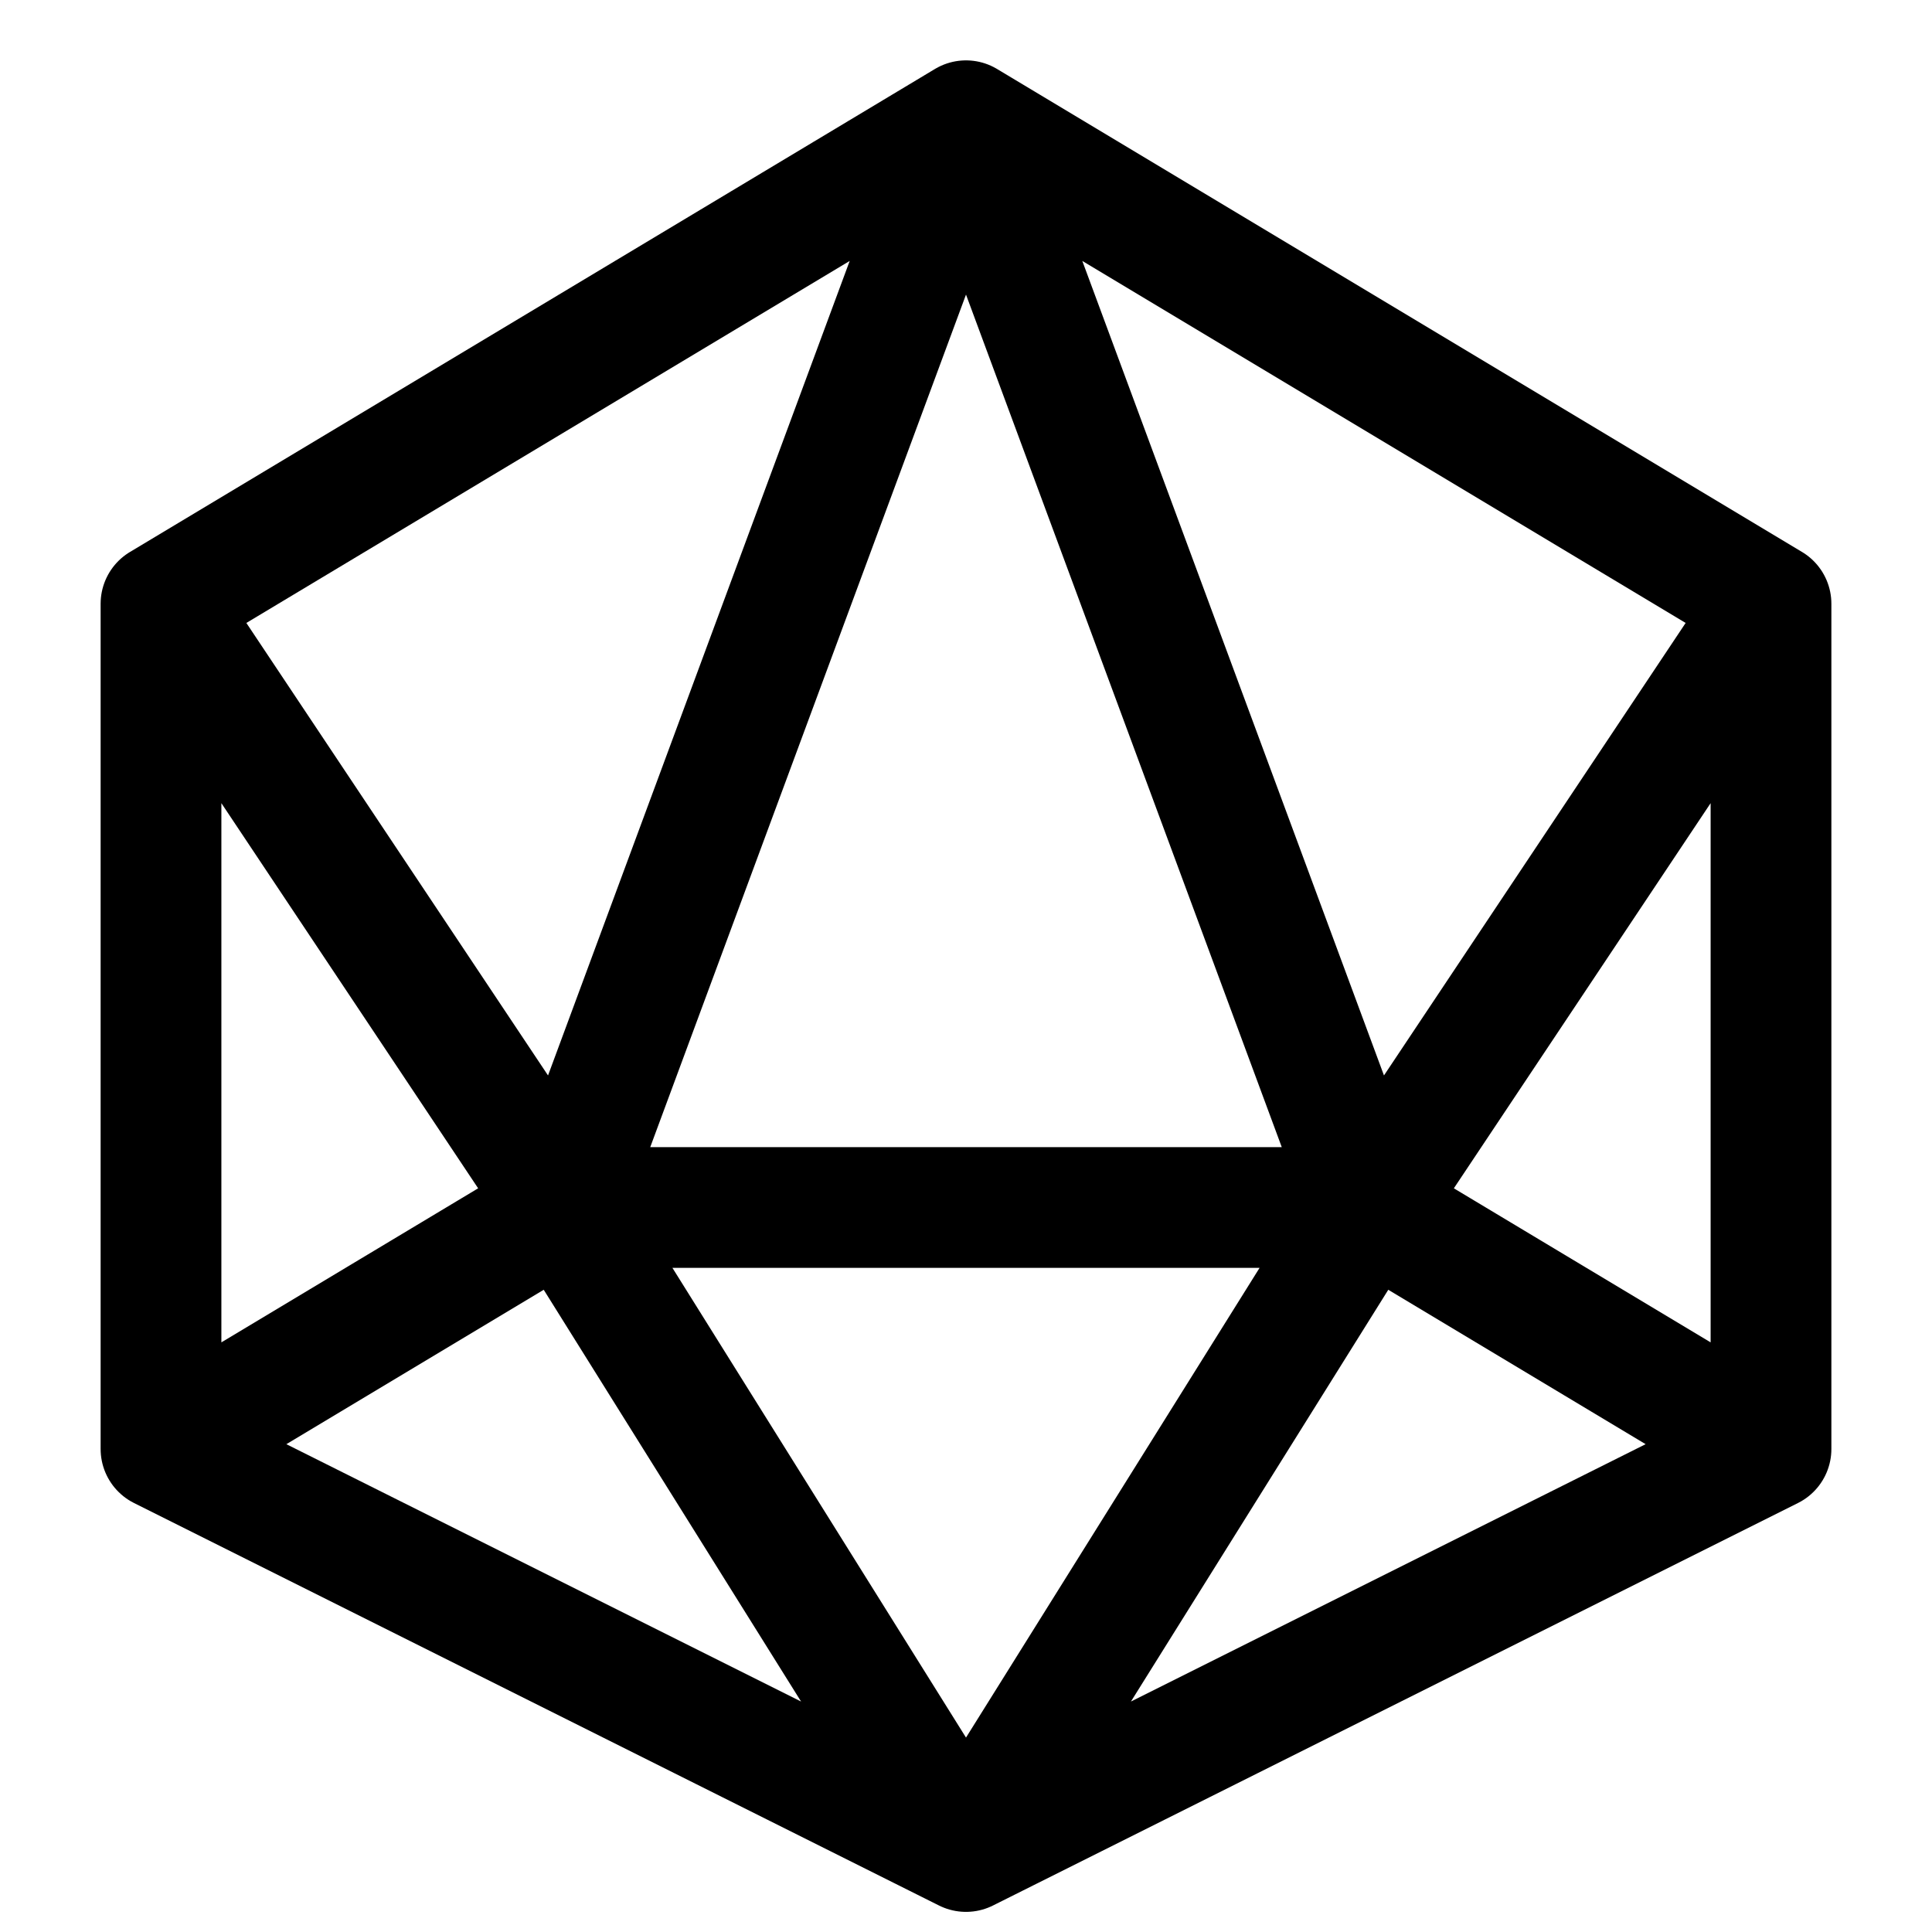
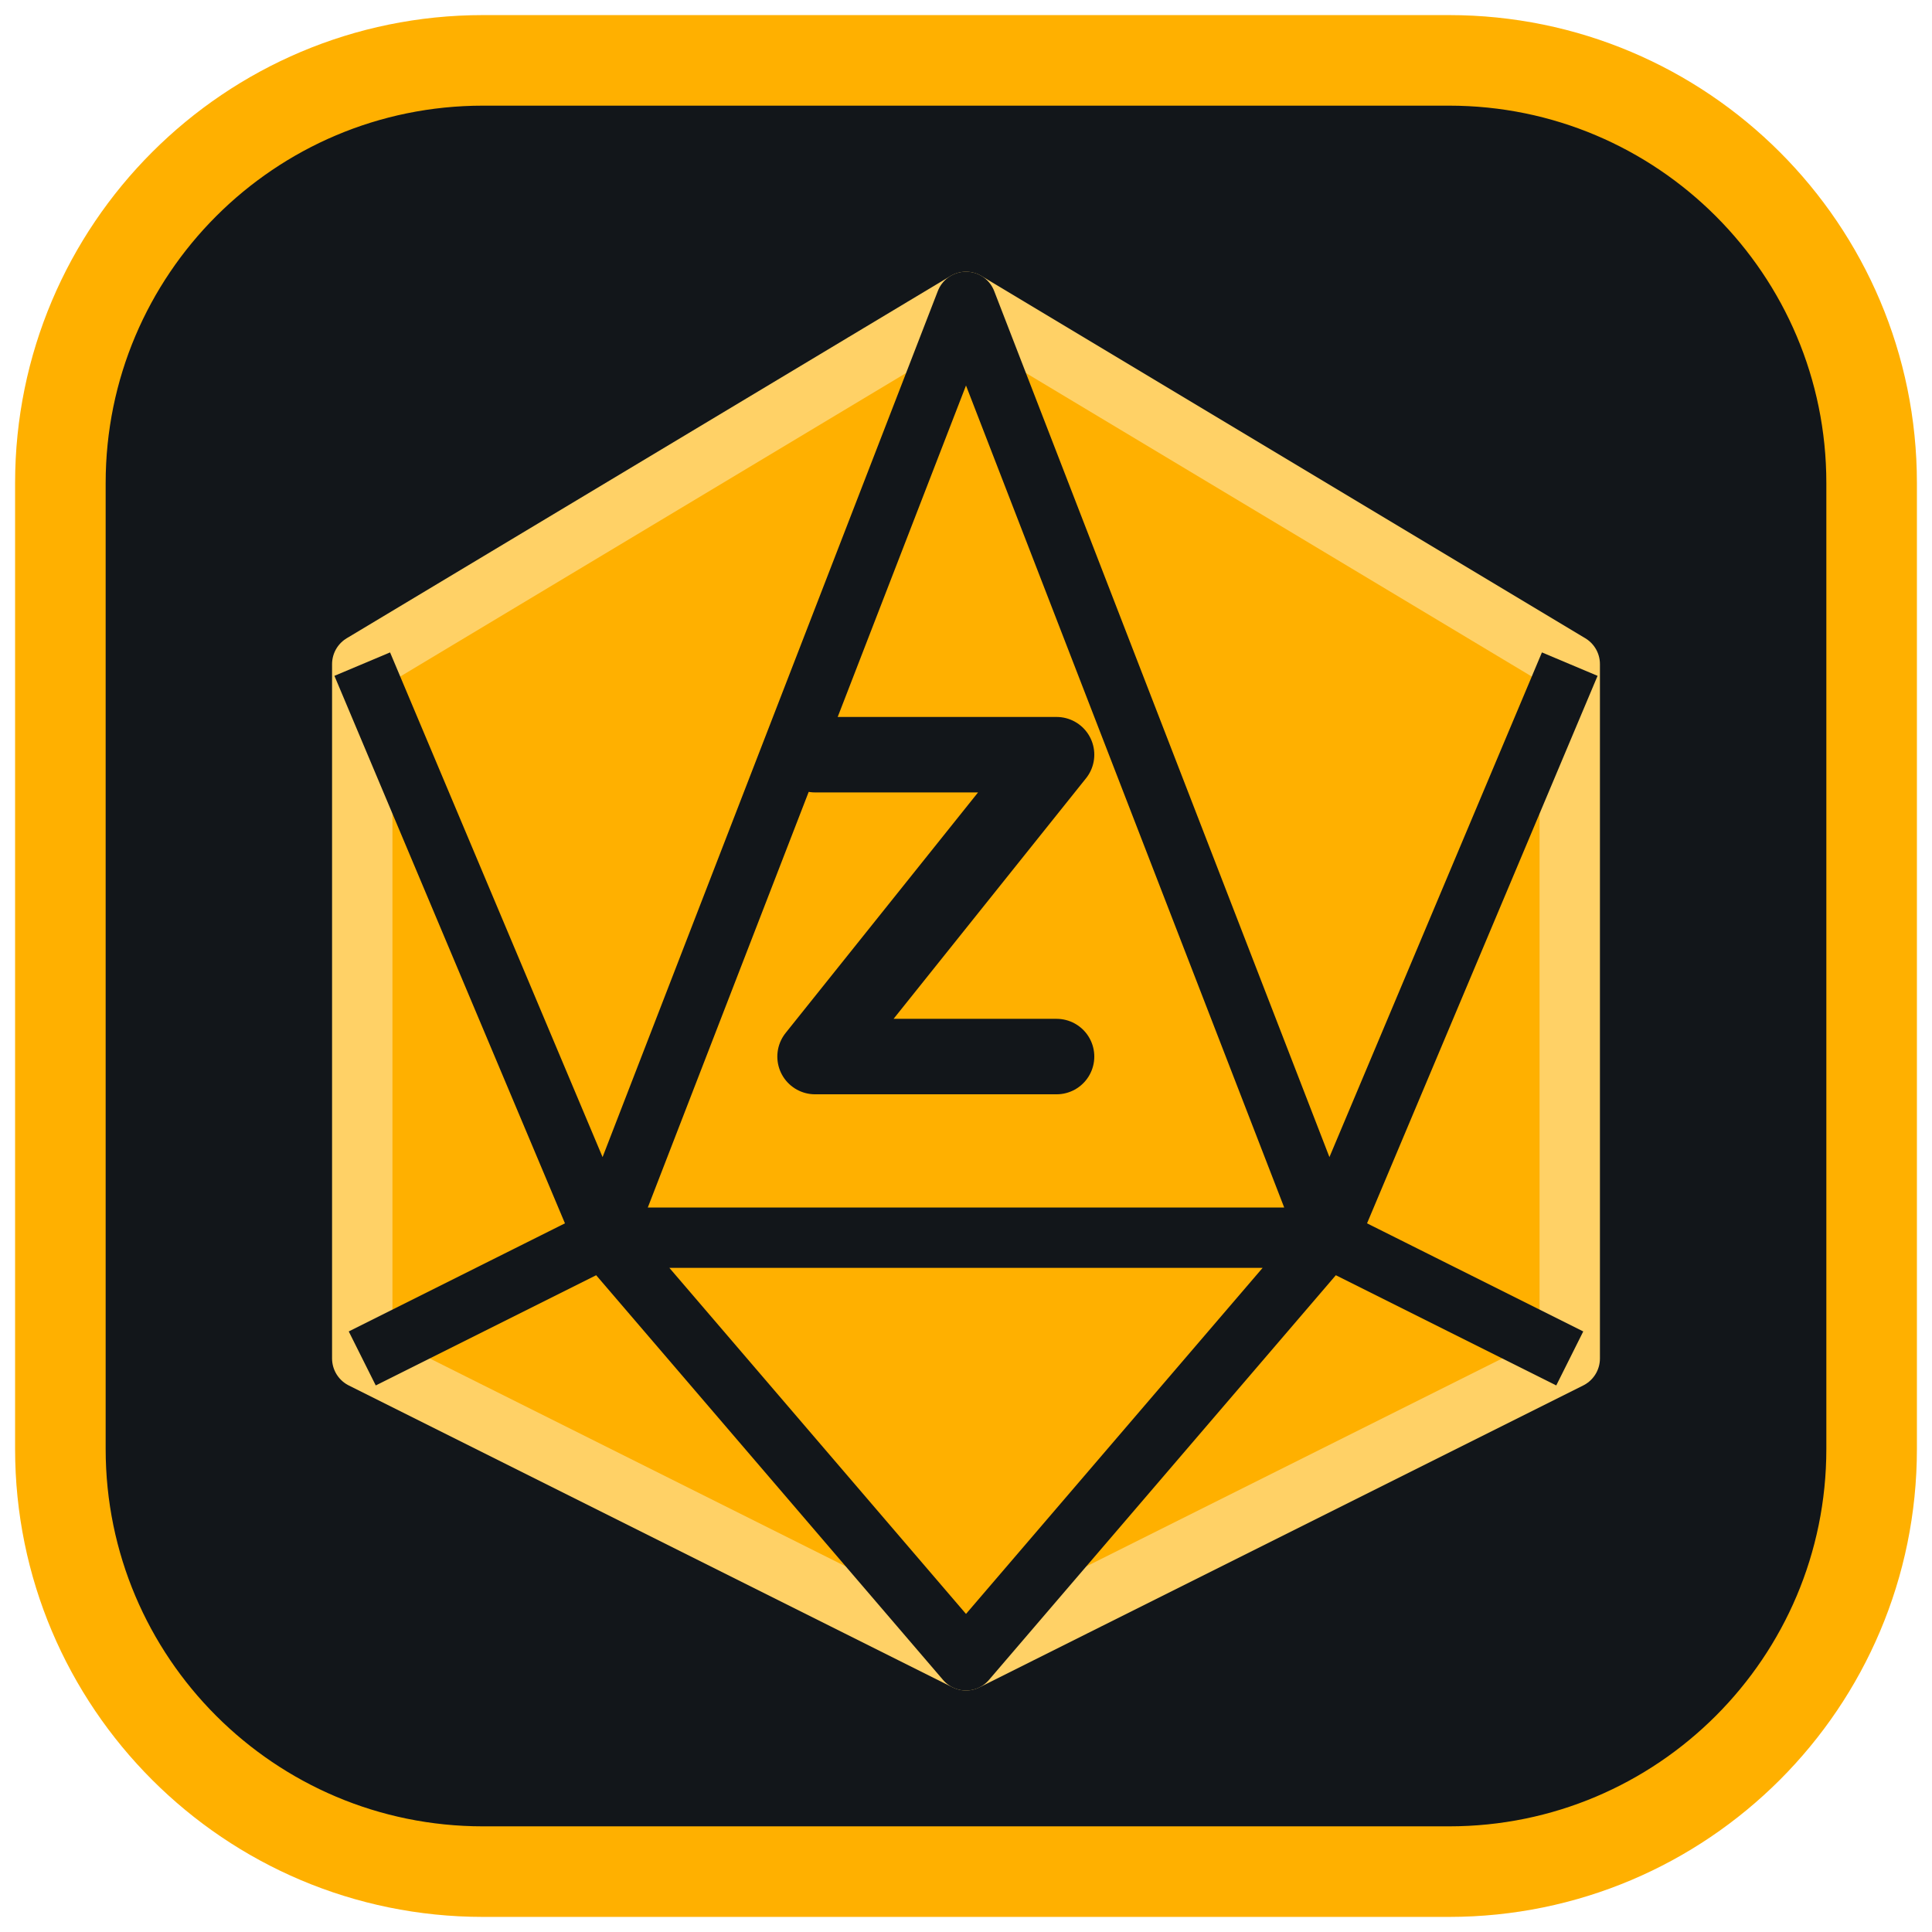
- <svg xmlns="http://www.w3.org/2000/svg" width="48" height="48" viewBox="0 0 48 48">
-   <path fill="none" stroke="currentColor" stroke-width="3" stroke-linejoin="round" d="M24 3 44 15v21L24 46 4 36V15Z M24 3 14 30h20L24 3ZM4 15l10 15L4 36m40-21L34 30l10 6M14 30l10 16 10-16" />
+ <svg xmlns="http://www.w3.org/2000/svg" width="64" height="64" viewBox="0 0 64 64">
+   <rect x="2" y="2" width="60" height="60" rx="14" fill="#12161a" stroke="#ffb000" stroke-width="3" />
+   <path d="M32 10 52 22v23L32 55 12 45V22Z" fill="#ffb000" stroke="#ffd166" stroke-width="2" stroke-linejoin="round" />
+   <path d="m32 10-12 31h24L32 10ZM12 22l8 19-8 4m40-23-8 19 8 4M20 41l12 14 12-14" fill="none" stroke="#12161a" stroke-width="2" stroke-linejoin="round" />
+   <path d="M27 25h8l-8 10h8" fill="none" stroke="#12161a" stroke-width="2.5" stroke-linecap="round" stroke-linejoin="round" />
</svg>
